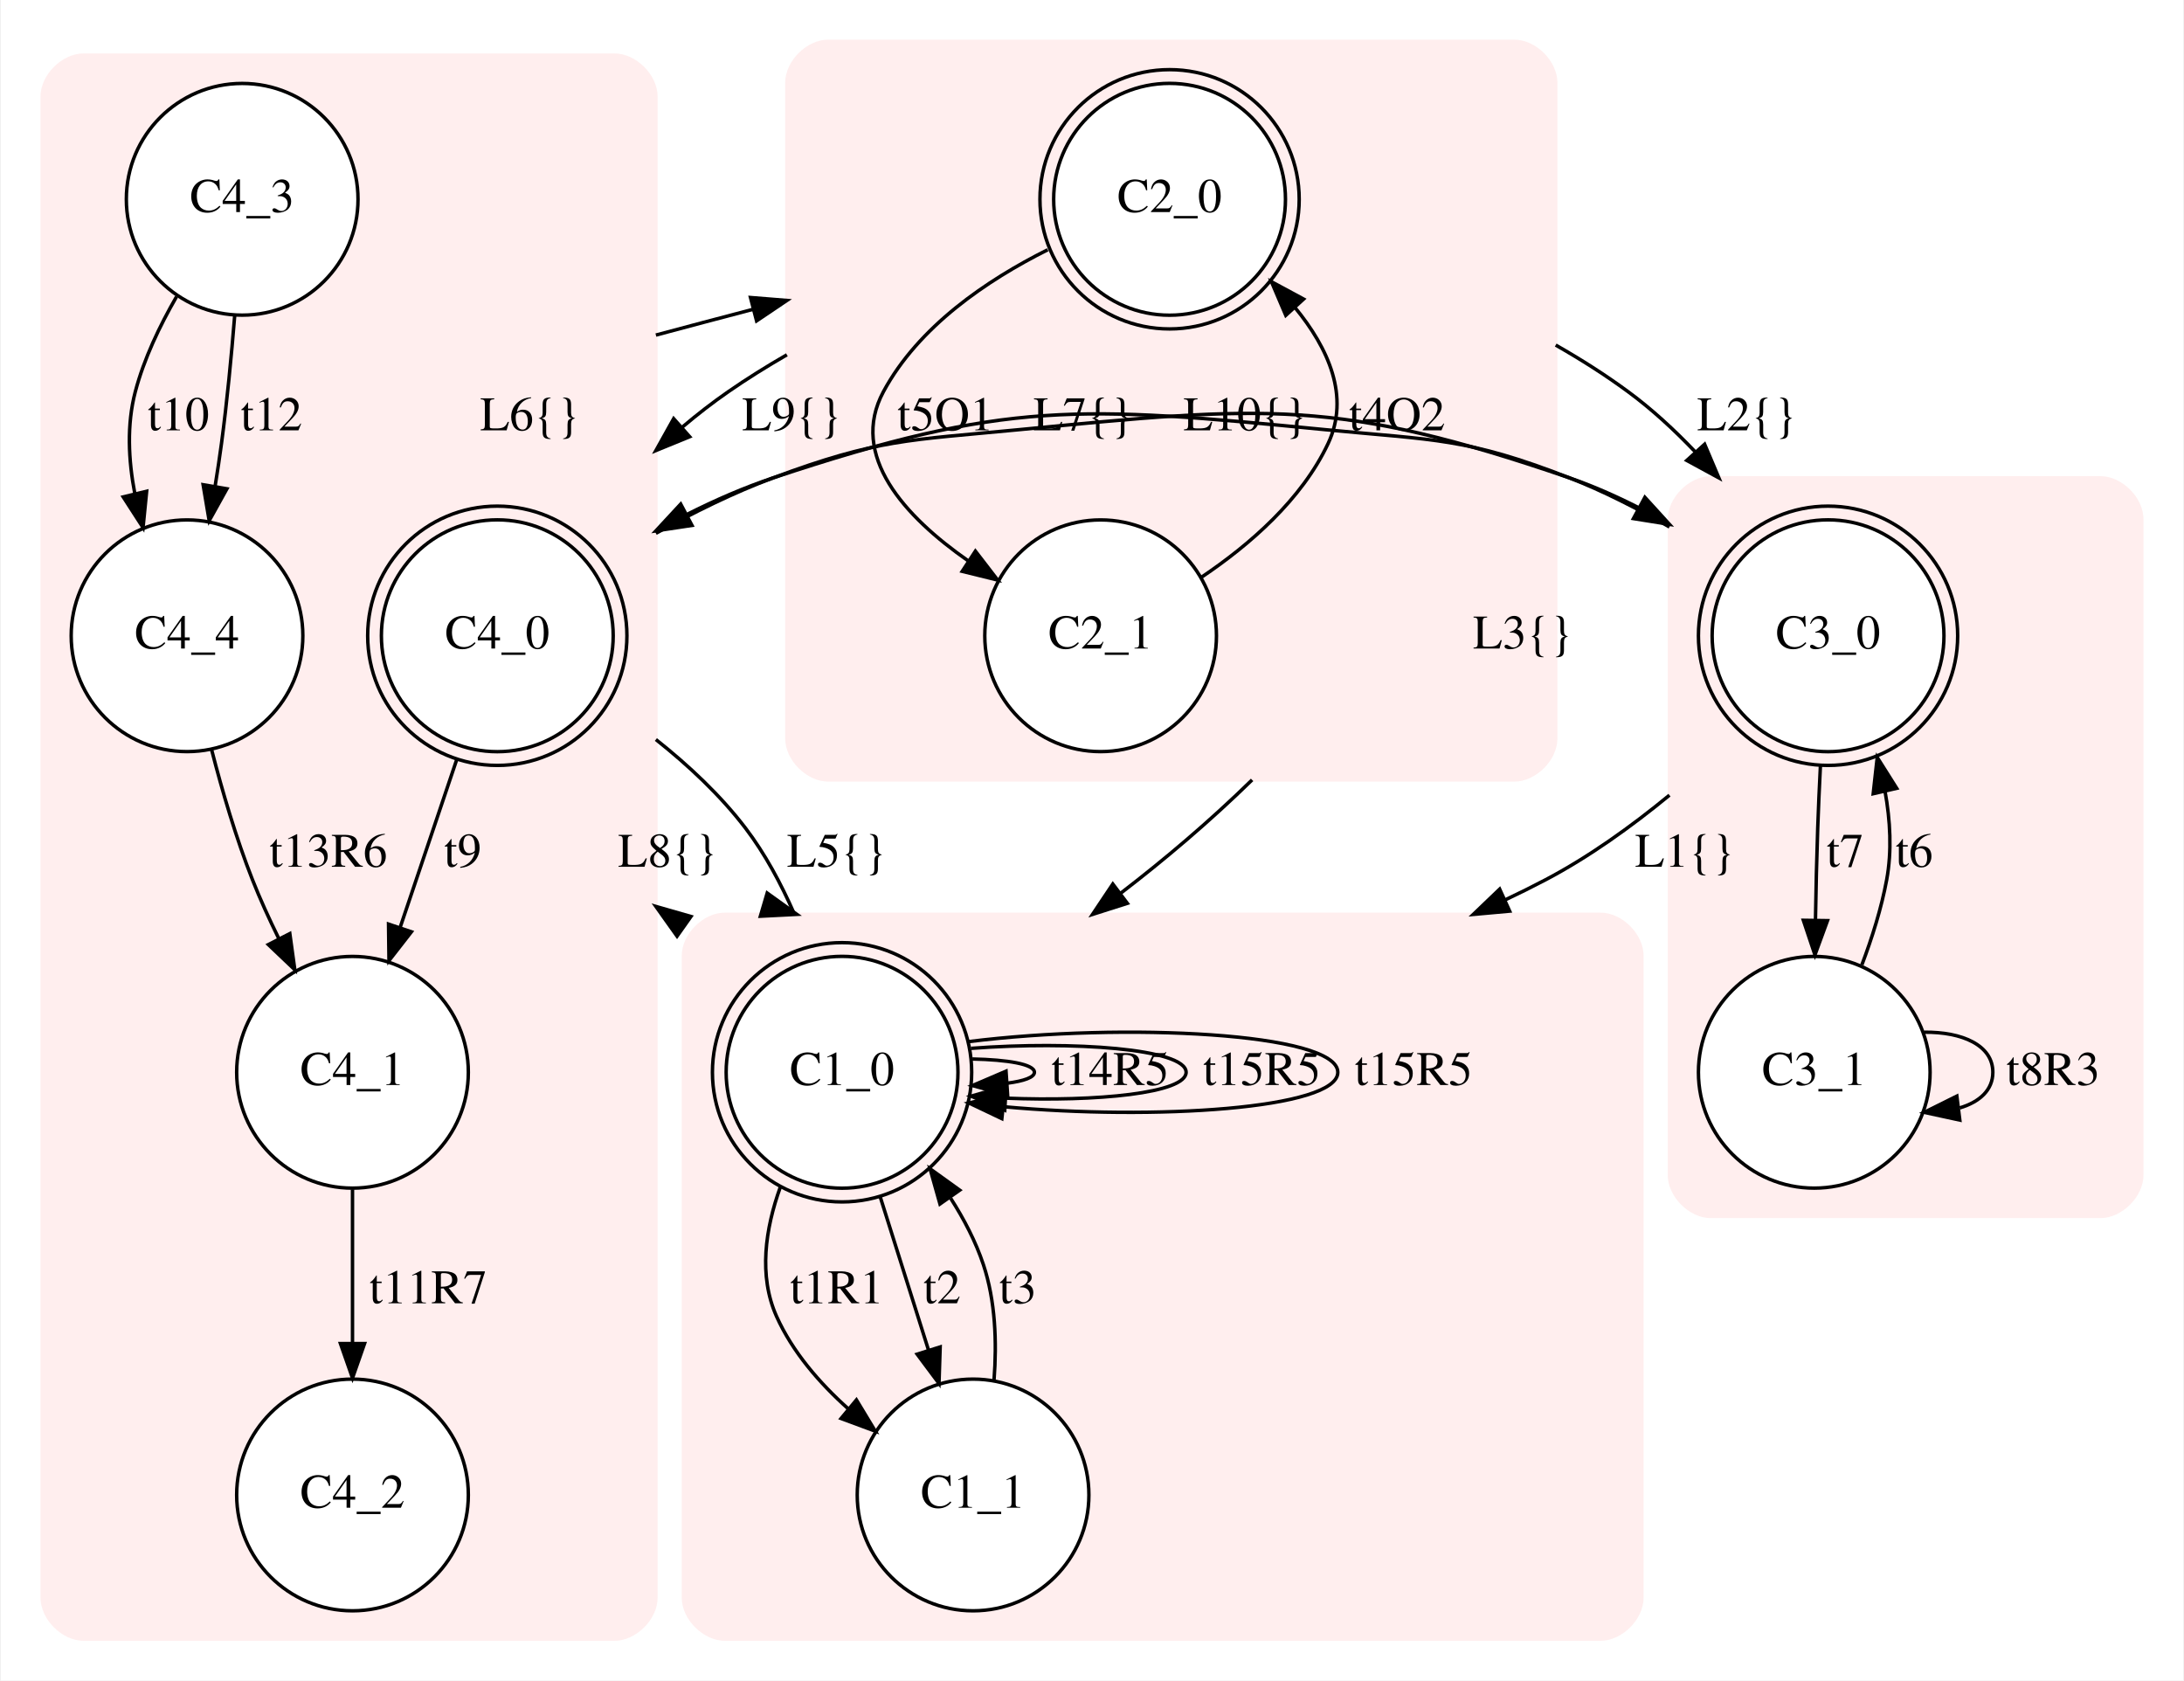
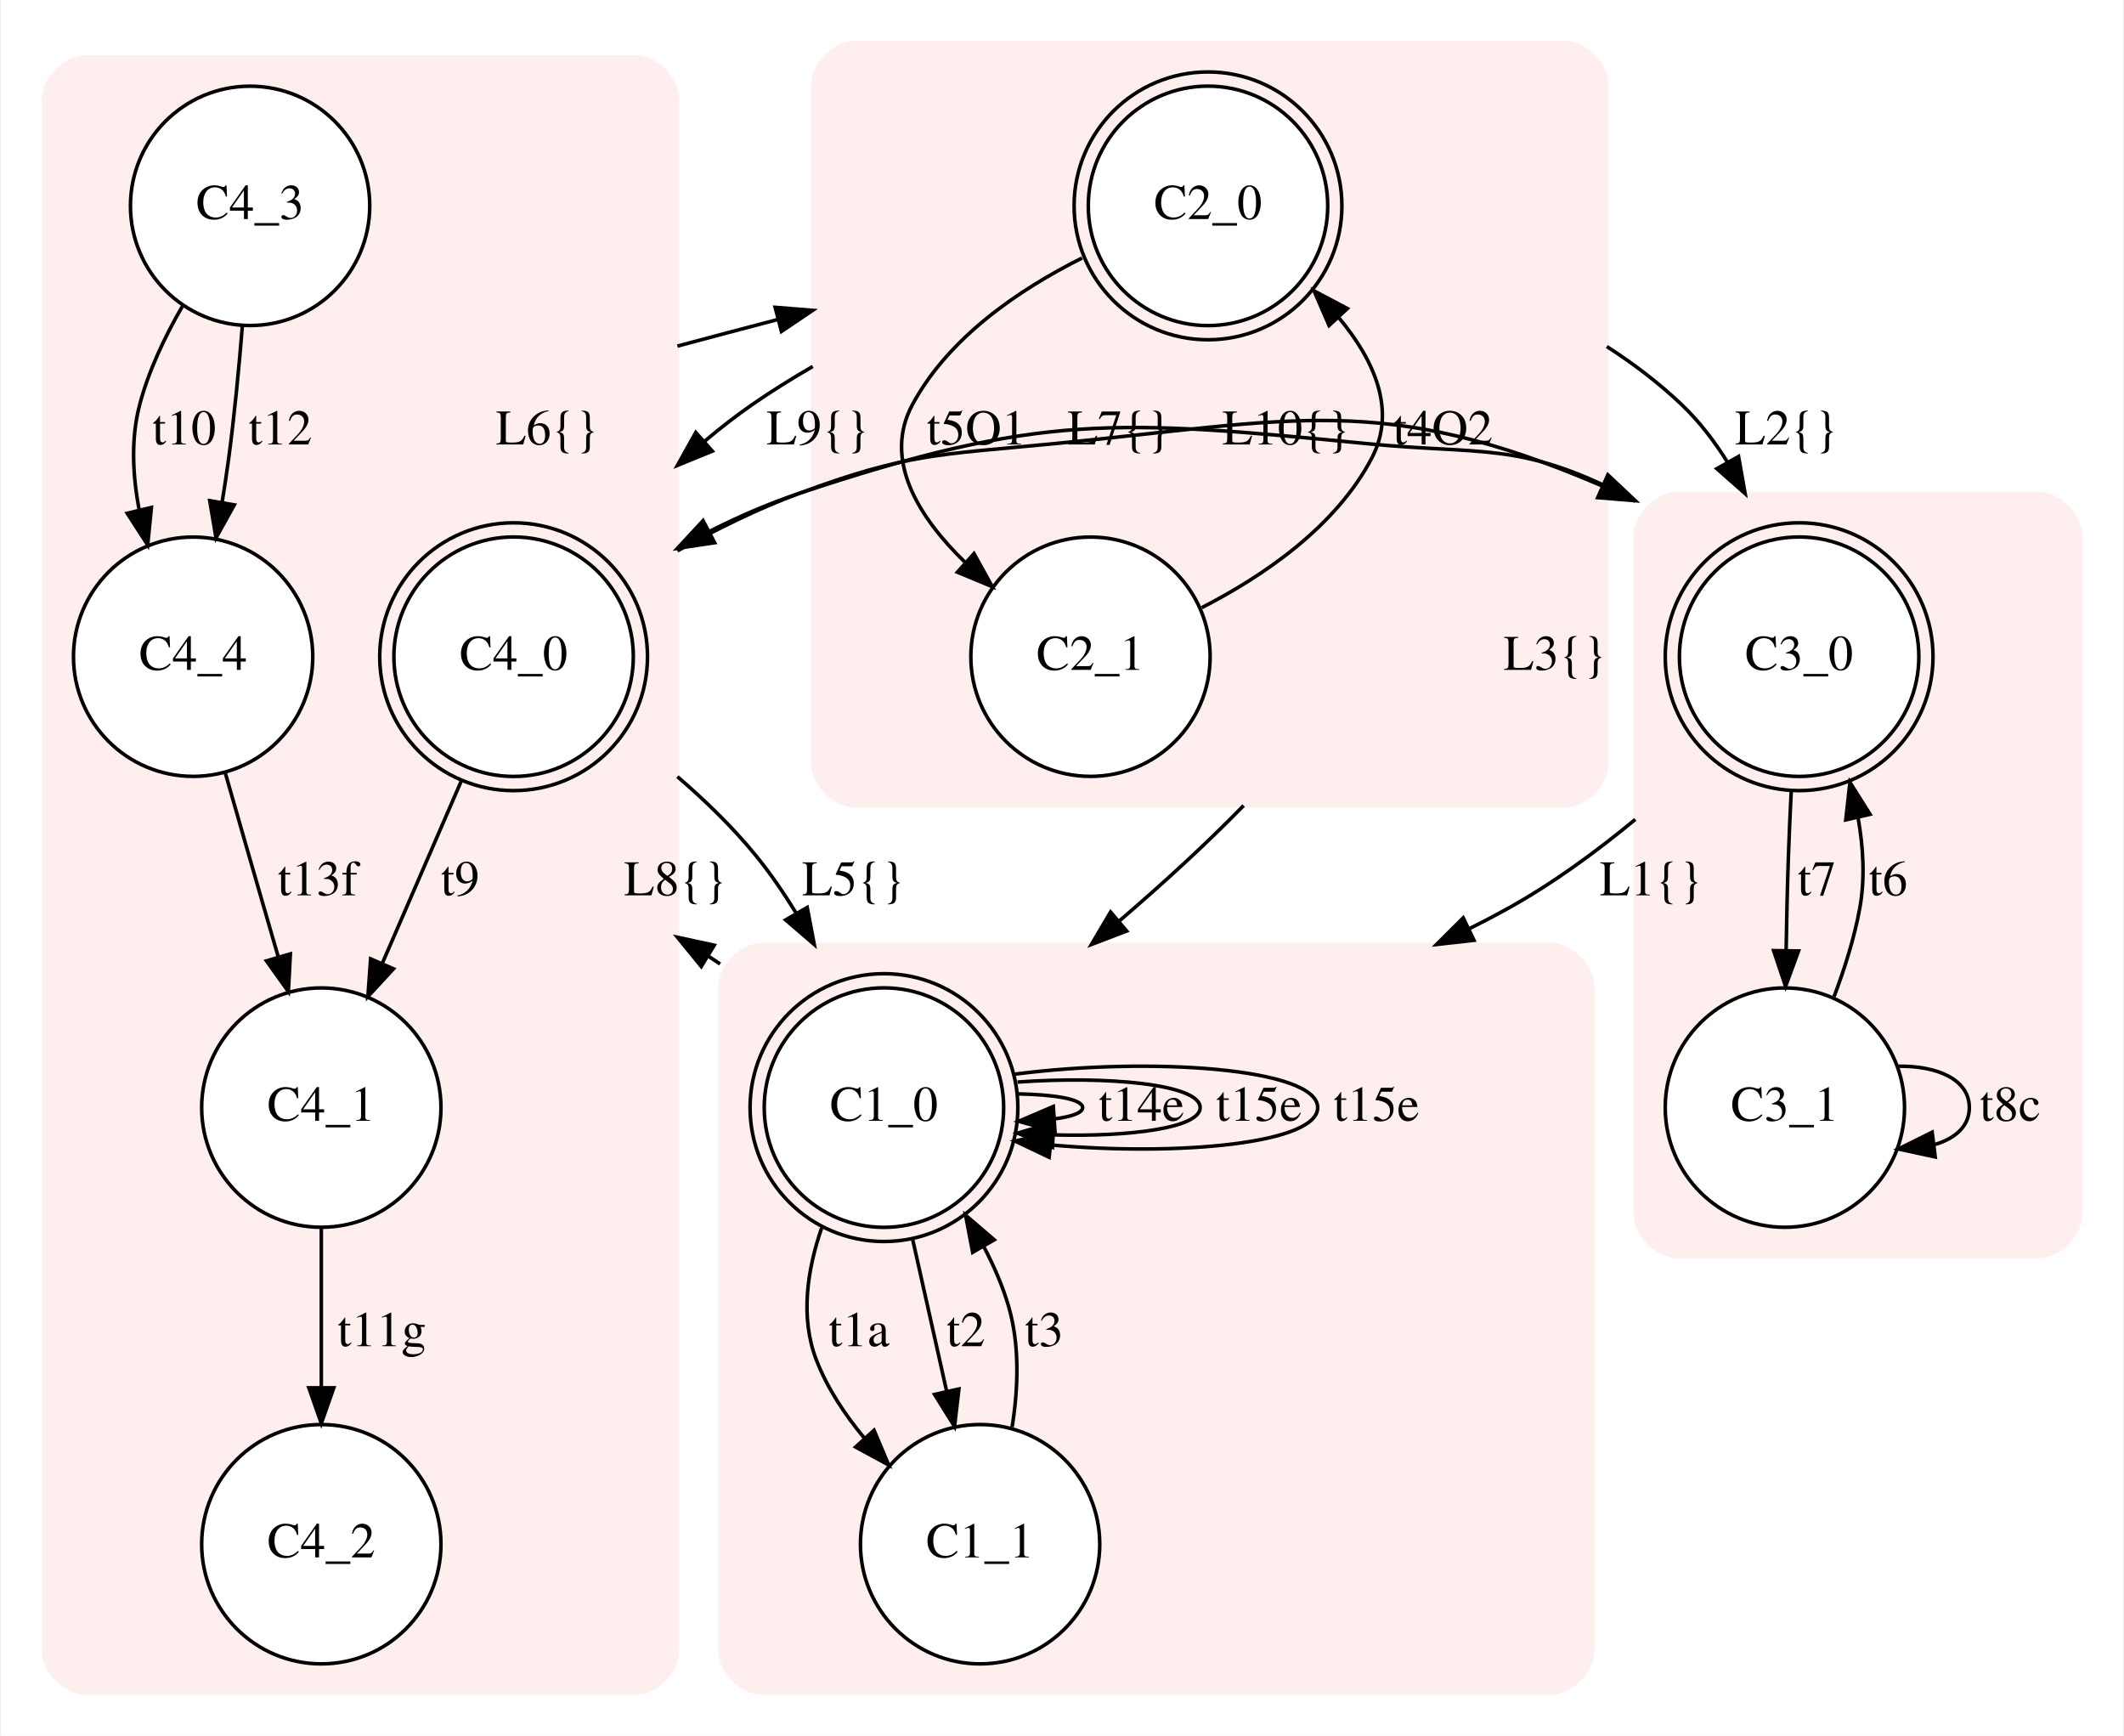
- <svg xmlns="http://www.w3.org/2000/svg" width="633pt" height="487pt" viewBox="0.00 0.00 633.00 487.38">
+ <svg xmlns="http://www.w3.org/2000/svg" width="596pt" height="487pt" viewBox="0.00 0.00 596.00 487.38">
  <g id="graph0" class="graph" transform="scale(1 1) rotate(0) translate(4 483.38)">
-     <polygon fill="white" stroke="transparent" points="-4,4 -4,-483.38 629,-483.38 629,4 -4,4" />
+     <polygon fill="white" stroke="transparent" points="-4,4 -4,-483.38 592,-483.38 592,4 -4,4" />
    <g id="clust1" class="cluster">
-       <path fill="#ffeeee" stroke="#ffeeee" d="M206,-8C206,-8 460,-8 460,-8 466,-8 472,-14 472,-20 472,-20 472,-206.19 472,-206.19 472,-212.19 466,-218.19 460,-218.19 460,-218.19 206,-218.19 206,-218.19 200,-218.19 194,-212.19 194,-206.19 194,-206.19 194,-20 194,-20 194,-14 200,-8 206,-8" />
+       <path fill="#ffeeee" stroke="#ffeeee" d="M210,-8C210,-8 431,-8 431,-8 437,-8 443,-14 443,-20 443,-20 443,-206.19 443,-206.19 443,-212.19 437,-218.19 431,-218.19 431,-218.19 210,-218.19 210,-218.19 204,-218.19 198,-212.19 198,-206.19 198,-206.19 198,-20 198,-20 198,-14 204,-8 210,-8" />
    </g>
    <g id="clust2" class="cluster">
      <path fill="#ffeeee" stroke="#ffeeee" d="M236,-257.19C236,-257.19 435,-257.19 435,-257.19 441,-257.19 447,-263.19 447,-269.19 447,-269.19 447,-459.38 447,-459.38 447,-465.38 441,-471.38 435,-471.38 435,-471.38 236,-471.38 236,-471.38 230,-471.38 224,-465.38 224,-459.38 224,-459.38 224,-269.19 224,-269.19 224,-263.19 230,-257.19 236,-257.19" />
    </g>
    <g id="clust3" class="cluster">
-       <path fill="#ffeeee" stroke="#ffeeee" d="M492,-130.59C492,-130.59 605,-130.59 605,-130.59 611,-130.59 617,-136.59 617,-142.59 617,-142.59 617,-332.78 617,-332.78 617,-338.78 611,-344.78 605,-344.78 605,-344.78 492,-344.78 492,-344.78 486,-344.78 480,-338.78 480,-332.78 480,-332.78 480,-142.59 480,-142.59 480,-136.59 486,-130.59 492,-130.59" />
+       <path fill="#ffeeee" stroke="#ffeeee" d="M467,-130.59C467,-130.59 568,-130.59 568,-130.59 574,-130.59 580,-136.59 580,-142.59 580,-142.59 580,-332.78 580,-332.78 580,-338.78 574,-344.78 568,-344.78 568,-344.78 467,-344.78 467,-344.78 461,-344.78 455,-338.78 455,-332.78 455,-332.78 455,-142.59 455,-142.59 455,-136.59 461,-130.59 467,-130.59" />
    </g>
    <g id="clust4" class="cluster">
      <path fill="#ffeeee" stroke="#ffeeee" d="M20,-8C20,-8 174,-8 174,-8 180,-8 186,-14 186,-20 186,-20 186,-455.38 186,-455.38 186,-461.38 180,-467.38 174,-467.38 174,-467.38 20,-467.38 20,-467.38 14,-467.38 8,-461.38 8,-455.38 8,-455.38 8,-20 8,-20 8,-14 14,-8 20,-8" />
    </g>
    <g id="node1" class="node">
-       <ellipse fill="white" stroke="black" cx="240" cy="-172.39" rx="33.62" ry="33.62" />
-       <ellipse fill="none" stroke="black" cx="240" cy="-172.39" rx="37.6" ry="37.6" />
-       <text text-anchor="middle" x="240" y="-168.69" font-family="Times,serif" font-size="14.00">C1_0</text>
+       <ellipse fill="white" stroke="black" cx="244" cy="-172.39" rx="33.62" ry="33.62" />
+       <ellipse fill="none" stroke="black" cx="244" cy="-172.39" rx="37.6" ry="37.6" />
+       <text text-anchor="middle" x="244" y="-168.69" font-family="Times,serif" font-size="14.00">C1_0</text>
    </g>
    <g id="edge4" class="edge">
-       <path fill="none" stroke="black" d="M277.81,-176.24C288.03,-176.03 295.8,-174.75 295.8,-172.39 295.8,-170.92 292.76,-169.86 287.99,-169.23" />
-       <polygon fill="black" stroke="black" points="288.03,-165.72 277.81,-168.54 287.56,-172.71 288.03,-165.72" />
-       <text text-anchor="middle" x="317.8" y="-168.69" font-family="Times,serif" font-size="14.00">t14R5</text>
+       <path fill="none" stroke="black" d="M281.81,-176.24C292.03,-176.03 299.8,-174.75 299.8,-172.39 299.8,-170.92 296.76,-169.86 291.99,-169.23" />
+       <polygon fill="black" stroke="black" points="292.03,-165.72 281.81,-168.54 291.56,-172.71 292.03,-165.72" />
+       <text text-anchor="middle" x="316.3" y="-168.69" font-family="Times,serif" font-size="14.00">t14e</text>
    </g>
    <g id="edge5" class="edge">
-       <path fill="none" stroke="black" d="M277.41,-179.33C306.83,-181.54 339.8,-179.23 339.8,-172.39 339.8,-166.32 313.88,-163.82 287.49,-164.88" />
-       <polygon fill="black" stroke="black" points="287.2,-161.39 277.41,-165.46 287.6,-168.38 287.2,-161.39" />
-       <text text-anchor="middle" x="361.8" y="-168.69" font-family="Times,serif" font-size="14.00">t15R5</text>
+       <path fill="none" stroke="black" d="M281.51,-179.56C306.77,-181.36 332.8,-178.97 332.8,-172.39 332.8,-166.69 313.22,-164.13 291.55,-164.73" />
+       <polygon fill="black" stroke="black" points="291.33,-161.23 281.51,-165.22 291.67,-168.22 291.33,-161.23" />
+       <text text-anchor="middle" x="349.3" y="-168.69" font-family="Times,serif" font-size="14.00">t15e</text>
    </g>
    <g id="edge6" class="edge">
-       <path fill="none" stroke="black" d="M276.78,-181.29C321.44,-186.86 383.8,-183.89 383.8,-172.39 383.8,-161.74 330.35,-158.41 286.99,-162.39" />
-       <polygon fill="black" stroke="black" points="286.35,-158.94 276.78,-163.49 287.1,-165.9 286.35,-158.94" />
-       <text text-anchor="middle" x="405.8" y="-168.69" font-family="Times,serif" font-size="14.00">t15R5</text>
+       <path fill="none" stroke="black" d="M280.82,-181.79C318.68,-186.66 365.8,-183.53 365.8,-172.39 365.8,-162.25 326.77,-158.74 291.21,-161.87" />
+       <polygon fill="black" stroke="black" points="290.39,-158.44 280.82,-162.99 291.14,-165.4 290.39,-158.44" />
+       <text text-anchor="middle" x="382.3" y="-168.69" font-family="Times,serif" font-size="14.00">t15e</text>
    </g>
    <g id="node2" class="node">
-       <ellipse fill="white" stroke="black" cx="278" cy="-49.8" rx="33.6" ry="33.6" />
-       <text text-anchor="middle" x="278" y="-46.1" font-family="Times,serif" font-size="14.00">C1_1</text>
+       <ellipse fill="white" stroke="black" cx="271" cy="-49.8" rx="33.6" ry="33.6" />
+       <text text-anchor="middle" x="271" y="-46.1" font-family="Times,serif" font-size="14.00">C1_1</text>
    </g>
    <g id="edge1" class="edge">
-       <path fill="none" stroke="black" d="M222.08,-139.05C217.75,-127 215.71,-113.4 221,-101.59 225.61,-91.31 233.44,-82.26 241.84,-74.75" />
-       <polygon fill="black" stroke="black" points="244.17,-77.37 249.65,-68.3 239.71,-71.98 244.17,-77.37" />
-       <text text-anchor="middle" x="238.5" y="-105.39" font-family="Times,serif" font-size="14.00">t1R1</text>
+       <path fill="none" stroke="black" d="M226.52,-138.63C222.43,-126.79 220.44,-113.43 225,-101.59 228.08,-93.61 233.05,-86.11 238.62,-79.45" />
+       <polygon fill="black" stroke="black" points="241.22,-81.79 245.34,-72.03 236.03,-77.09 241.22,-81.79" />
+       <text text-anchor="middle" x="237" y="-105.39" font-family="Times,serif" font-size="14.00">t1a</text>
    </g>
    <g id="edge2" class="edge">
-       <path fill="none" stroke="black" d="M251.09,-136.19C255.47,-122.29 260.53,-106.23 265.08,-91.81" />
-       <polygon fill="black" stroke="black" points="268.46,-92.73 268.12,-82.14 261.78,-90.63 268.46,-92.73" />
-       <text text-anchor="middle" x="269" y="-105.39" font-family="Times,serif" font-size="14.00">t2</text>
+       <path fill="none" stroke="black" d="M252.1,-135.21C255.1,-121.81 258.53,-106.51 261.63,-92.65" />
+       <polygon fill="black" stroke="black" points="265.05,-93.38 263.82,-82.86 258.22,-91.85 265.05,-93.38" />
+       <text text-anchor="middle" x="267" y="-105.39" font-family="Times,serif" font-size="14.00">t2</text>
    </g>
    <g id="node7" class="node">
      <ellipse fill="white" stroke="black" cx="140" cy="-298.99" rx="33.62" ry="33.62" />
      <ellipse fill="none" stroke="black" cx="140" cy="-298.99" rx="37.6" ry="37.6" />
      <text text-anchor="middle" x="140" y="-295.29" font-family="Times,serif" font-size="14.00">C4_0</text>
    </g>
    <g id="edge23" class="edge">
-       <path fill="none" stroke="black" d="M194,-214.83C192,-216.24 190,-217.66 188,-219.07" />
-       <polygon fill="black" stroke="black" points="192.14,-211.86 186,-220.49 196.18,-217.57 192.14,-211.86" />
-       <text text-anchor="middle" x="189.5" y="-231.99" font-family="Times,serif" font-size="14.00">L8{}</text>
+       <path fill="none" stroke="black" d="M198,-212.71C196.91,-213.45 195.78,-214.19 194.63,-214.94" />
+       <polygon fill="black" stroke="black" points="192.7,-212.01 186,-220.22 196.35,-217.98 192.7,-212.01" />
+       <text text-anchor="middle" x="185.5" y="-231.99" font-family="Times,serif" font-size="14.00">L8{}</text>
    </g>
    <g id="edge3" class="edge">
-       <path fill="none" stroke="black" d="M284.09,-83.23C284.92,-94.07 284.5,-106.07 281,-116.59 278.78,-123.26 275.4,-129.77 271.51,-135.84" />
-       <polygon fill="black" stroke="black" points="268.4,-134.19 265.53,-144.39 274.13,-138.2 268.4,-134.19" />
-       <text text-anchor="middle" x="291" y="-105.39" font-family="Times,serif" font-size="14.00">t3</text>
+       <path fill="none" stroke="black" d="M279.99,-82.68C281.73,-93.59 282.16,-105.77 279,-116.59 277.34,-122.29 274.88,-127.95 272.03,-133.36" />
+       <polygon fill="black" stroke="black" points="268.91,-131.76 266.93,-142.17 274.97,-135.27 268.91,-131.76" />
+       <text text-anchor="middle" x="289" y="-105.39" font-family="Times,serif" font-size="14.00">t3</text>
    </g>
    <g id="node3" class="node">
      <ellipse fill="white" stroke="black" cx="335" cy="-425.58" rx="33.62" ry="33.62" />
      <ellipse fill="none" stroke="black" cx="335" cy="-425.58" rx="37.6" ry="37.6" />
      <text text-anchor="middle" x="335" y="-421.88" font-family="Times,serif" font-size="14.00">C2_0</text>
    </g>
    <g id="edge19" class="edge">
-       <path fill="none" stroke="black" d="M358.94,-257.19C346.52,-245.05 333.5,-234.06 320.82,-224.32" />
-       <polygon fill="black" stroke="black" points="322.75,-221.39 312.65,-218.18 318.54,-226.99 322.75,-221.39" />
-       <text text-anchor="middle" x="437.5" y="-295.29" font-family="Times,serif" font-size="14.00">L3{}</text>
+       <path fill="none" stroke="black" d="M345,-257.19C334.25,-246.16 322.13,-235.12 310.13,-224.83" />
+       <polygon fill="black" stroke="black" points="312.16,-221.97 302.26,-218.19 307.64,-227.31 312.16,-221.97" />
+       <text text-anchor="middle" x="432.5" y="-295.29" font-family="Times,serif" font-size="14.00">L3{}</text>
    </g>
    <g id="node4" class="node">
-       <ellipse fill="white" stroke="black" cx="315" cy="-298.99" rx="33.6" ry="33.6" />
-       <text text-anchor="middle" x="315" y="-295.29" font-family="Times,serif" font-size="14.00">C2_1</text>
+       <ellipse fill="white" stroke="black" cx="302" cy="-298.99" rx="33.6" ry="33.6" />
+       <text text-anchor="middle" x="302" y="-295.29" font-family="Times,serif" font-size="14.00">C2_1</text>
    </g>
    <g id="edge8" class="edge">
-       <path fill="none" stroke="black" d="M299.65,-410.94C281.94,-402.08 262.15,-388.64 252,-369.78 242.01,-351.21 258.15,-333.6 276.59,-320.72" />
-       <polygon fill="black" stroke="black" points="278.68,-323.54 285.14,-315.15 274.85,-317.68 278.68,-323.54" />
+       <path fill="none" stroke="black" d="M299.65,-410.94C281.94,-402.08 262.15,-388.64 252,-369.78 243.66,-354.28 253.66,-338.22 266.85,-325.42" />
+       <polygon fill="black" stroke="black" points="269.29,-327.94 274.41,-318.67 264.62,-322.72 269.29,-327.94" />
      <text text-anchor="middle" x="270" y="-358.58" font-family="Times,serif" font-size="14.00">t5O1</text>
    </g>
    <g id="node5" class="node">
-       <ellipse fill="white" stroke="black" cx="526" cy="-298.99" rx="33.62" ry="33.62" />
-       <ellipse fill="none" stroke="black" cx="526" cy="-298.99" rx="37.6" ry="37.6" />
-       <text text-anchor="middle" x="526" y="-295.29" font-family="Times,serif" font-size="14.00">C3_0</text>
+       <ellipse fill="white" stroke="black" cx="501" cy="-298.99" rx="33.62" ry="33.62" />
+       <ellipse fill="none" stroke="black" cx="501" cy="-298.99" rx="37.6" ry="37.6" />
+       <text text-anchor="middle" x="501" y="-295.29" font-family="Times,serif" font-size="14.00">C3_0</text>
    </g>
    <g id="edge18" class="edge">
-       <path fill="none" stroke="black" d="M447,-383.3C454.33,-379.13 461.41,-374.63 468,-369.78 474.85,-364.74 481.39,-358.72 487.45,-352.36" />
-       <polygon fill="black" stroke="black" points="490.2,-354.54 494.33,-344.78 485.02,-349.84 490.2,-354.54" />
-       <text text-anchor="middle" x="502.5" y="-358.58" font-family="Times,serif" font-size="14.00">L2{}</text>
+       <path fill="none" stroke="black" d="M447,-386.08C454.54,-381.23 461.65,-375.82 468,-369.78 472.92,-365.1 477.19,-359.54 480.87,-353.63" />
+       <polygon fill="black" stroke="black" points="483.99,-355.21 485.84,-344.78 477.89,-351.78 483.99,-355.21" />
+       <text text-anchor="middle" x="497.5" y="-358.58" font-family="Times,serif" font-size="14.00">L2{}</text>
    </g>
    <g id="edge24" class="edge">
      <path fill="none" stroke="black" d="M224,-380.48C218.12,-377.09 212.41,-373.53 207,-369.78 202.48,-366.65 198.01,-363.18 193.67,-359.51" />
      <polygon fill="black" stroke="black" points="195.8,-356.72 186,-352.71 191.16,-361.96 195.8,-356.72" />
      <text text-anchor="middle" x="225.5" y="-358.58" font-family="Times,serif" font-size="14.00">L9{}</text>
    </g>
    <g id="edge7" class="edge">
-       <path fill="none" stroke="black" d="M344.32,-316.02C358.18,-325.34 373.34,-338.47 381,-354.78 387.37,-368.36 381.1,-382.35 371.36,-394.21" />
-       <polygon fill="black" stroke="black" points="368.71,-391.92 364.55,-401.67 373.88,-396.64 368.71,-391.92" />
+       <path fill="none" stroke="black" d="M333.26,-312.77C350.72,-321.73 370.94,-335.56 381,-354.78 388.01,-368.18 381.7,-382.23 371.74,-394.18" />
+       <polygon fill="black" stroke="black" points="369,-391.99 364.78,-401.71 374.14,-396.75 369,-391.99" />
      <text text-anchor="middle" x="401" y="-358.58" font-family="Times,serif" font-size="14.00">t4O2</text>
    </g>
    <g id="edge17" class="edge">
-       <path fill="none" stroke="black" d="M480,-252.76C468.88,-243.61 456.56,-234.79 444,-228.19 440.2,-226.19 436.33,-224.27 432.39,-222.41" />
-       <polygon fill="black" stroke="black" points="433.65,-219.13 423.1,-218.18 430.75,-225.51 433.65,-219.13" />
-       <text text-anchor="middle" x="484.5" y="-231.99" font-family="Times,serif" font-size="14.00">L1{}</text>
+       <path fill="none" stroke="black" d="M455,-253.31C443.84,-244.08 431.5,-235.09 419,-228.19 415.51,-226.26 411.94,-224.39 408.31,-222.58" />
+       <polygon fill="black" stroke="black" points="409.7,-219.36 399.17,-218.19 406.67,-225.67 409.7,-219.36" />
+       <text text-anchor="middle" x="459.5" y="-231.99" font-family="Times,serif" font-size="14.00">L1{}</text>
    </g>
    <g id="node6" class="node">
-       <ellipse fill="white" stroke="black" cx="522" cy="-172.39" rx="33.6" ry="33.6" />
-       <text text-anchor="middle" x="522" y="-168.69" font-family="Times,serif" font-size="14.00">C3_1</text>
+       <ellipse fill="white" stroke="black" cx="497" cy="-172.39" rx="33.6" ry="33.6" />
+       <text text-anchor="middle" x="497" y="-168.69" font-family="Times,serif" font-size="14.00">C3_1</text>
    </g>
    <g id="edge10" class="edge">
-       <path fill="none" stroke="black" d="M523.78,-261.15C523.48,-255.15 523.2,-249 523,-243.19 522.7,-234.57 522.49,-225.35 522.35,-216.53" />
-       <polygon fill="black" stroke="black" points="525.84,-216.37 522.2,-206.42 518.84,-216.47 525.84,-216.37" />
-       <text text-anchor="middle" x="531" y="-231.99" font-family="Times,serif" font-size="14.00">t7</text>
+       <path fill="none" stroke="black" d="M498.78,-261.15C498.48,-255.15 498.2,-249 498,-243.19 497.7,-234.57 497.49,-225.35 497.35,-216.53" />
+       <polygon fill="black" stroke="black" points="500.84,-216.37 497.2,-206.42 493.84,-216.47 500.84,-216.37" />
+       <text text-anchor="middle" x="506" y="-231.99" font-family="Times,serif" font-size="14.00">t7</text>
    </g>
    <g id="edge25" class="edge">
-       <path fill="none" stroke="black" d="M480,-330.54C470.7,-335.91 460.77,-340.98 451,-344.78 421.03,-356.46 412.01,-355.66 380,-358.78 308.96,-365.72 287.74,-367.31 220,-344.78 211.64,-342 203.17,-338.3 195.03,-334.19" />
+       <path fill="none" stroke="black" d="M455,-342.61C453.68,-343.38 452.34,-344.1 451,-344.78 422.3,-359.29 412.01,-355.66 380,-358.78 308.96,-365.72 287.74,-367.31 220,-344.78 211.64,-342 203.17,-338.3 195.03,-334.19" />
      <polygon fill="black" stroke="black" points="196.47,-331 186,-329.42 193.2,-337.19 196.47,-331" />
      <text text-anchor="middle" x="357" y="-358.58" font-family="Times,serif" font-size="14.00">L10{}</text>
    </g>
    <g id="edge9" class="edge">
-       <path fill="none" stroke="black" d="M535.81,-203.54C538.78,-211.4 541.48,-219.97 543,-228.19 544.55,-236.56 544.06,-245.43 542.52,-253.94" />
-       <polygon fill="black" stroke="black" points="539.1,-253.18 540.27,-263.71 545.92,-254.75 539.1,-253.18" />
-       <text text-anchor="middle" x="551" y="-231.99" font-family="Times,serif" font-size="14.00">t6</text>
+       <path fill="none" stroke="black" d="M510.81,-203.54C513.78,-211.4 516.48,-219.97 518,-228.19 519.55,-236.56 519.06,-245.43 517.52,-253.94" />
+       <polygon fill="black" stroke="black" points="514.1,-253.18 515.27,-263.71 520.92,-254.75 514.1,-253.18" />
+       <text text-anchor="middle" x="526" y="-231.99" font-family="Times,serif" font-size="14.00">t6</text>
    </g>
    <g id="edge11" class="edge">
-       <path fill="none" stroke="black" d="M553.87,-184.01C564.89,-184.14 573.8,-180.26 573.8,-172.39 573.8,-167.23 569.96,-163.78 564.21,-162.06" />
-       <polygon fill="black" stroke="black" points="564.22,-158.53 553.87,-160.77 563.36,-165.48 564.22,-158.53" />
-       <text text-anchor="middle" x="591.3" y="-168.69" font-family="Times,serif" font-size="14.00">t8R3</text>
+       <path fill="none" stroke="black" d="M528.87,-184.01C539.89,-184.14 548.8,-180.26 548.8,-172.39 548.8,-167.23 544.96,-163.78 539.21,-162.06" />
+       <polygon fill="black" stroke="black" points="539.22,-158.53 528.87,-160.77 538.36,-165.48 539.22,-158.53" />
+       <text text-anchor="middle" x="560.3" y="-168.69" font-family="Times,serif" font-size="14.00">t8c</text>
    </g>
    <g id="edge20" class="edge">
-       <path fill="none" stroke="black" d="M186,-268.9C195.48,-261.38 204.76,-252.69 212,-243.19 217.64,-235.79 222.3,-227.1 226.1,-218.42" />
-       <polygon fill="black" stroke="black" points="218.29,-224.37 226.89,-218.19 216.31,-217.65 218.29,-224.37" />
-       <text text-anchor="middle" x="238.5" y="-231.99" font-family="Times,serif" font-size="14.00">L5{}</text>
+       <path fill="none" stroke="black" d="M186,-265.32C193.88,-258.54 201.59,-251.05 208,-243.19 212.04,-238.24 215.8,-232.77 219.25,-227.13" />
+       <polygon fill="black" stroke="black" points="222.45,-228.59 224.43,-218.18 216.39,-225.09 222.45,-228.59" />
+       <text text-anchor="middle" x="235.5" y="-231.99" font-family="Times,serif" font-size="14.00">L5{}</text>
    </g>
    <g id="edge21" class="edge">
      <path fill="none" stroke="black" d="M186,-386.2C194.9,-388.59 204.4,-391.1 214.15,-393.66" />
      <polygon fill="black" stroke="black" points="213.44,-397.09 224,-396.24 215.21,-390.32 213.44,-397.09" />
      <text text-anchor="middle" x="149.5" y="-358.58" font-family="Times,serif" font-size="14.00">L6{}</text>
    </g>
    <g id="edge22" class="edge">
-       <path fill="none" stroke="black" d="M186,-328.7C196.82,-334.73 208.56,-340.52 220,-344.78 250.34,-356.09 259.27,-355.66 291.5,-358.78 362.33,-365.65 383.7,-367.91 451,-344.78 457.76,-342.46 464.56,-339.45 471.16,-336.09" />
-       <polygon fill="black" stroke="black" points="472.87,-339.14 480,-331.31 469.54,-332.98 472.87,-339.14" />
+       <path fill="none" stroke="black" d="M186,-328.7C196.82,-334.73 208.56,-340.52 220,-344.78 250.34,-356.09 259.27,-355.66 291.5,-358.78 359.01,-365.33 383.9,-373.49 445.62,-346.97" />
+       <polygon fill="black" stroke="black" points="447.29,-350.06 455,-342.8 444.44,-343.66 447.29,-350.06" />
      <text text-anchor="middle" x="310" y="-358.58" font-family="Times,serif" font-size="14.00">L7{}</text>
    </g>
    <g id="node8" class="node">
-       <ellipse fill="white" stroke="black" cx="98" cy="-172.39" rx="33.6" ry="33.6" />
-       <text text-anchor="middle" x="98" y="-168.69" font-family="Times,serif" font-size="14.00">C4_1</text>
+       <ellipse fill="white" stroke="black" cx="86" cy="-172.39" rx="33.6" ry="33.6" />
+       <text text-anchor="middle" x="86" y="-168.69" font-family="Times,serif" font-size="14.00">C4_1</text>
    </g>
    <g id="edge12" class="edge">
-       <path fill="none" stroke="black" d="M128.19,-262.95C123.09,-247.81 117.08,-229.99 111.77,-214.25" />
-       <polygon fill="black" stroke="black" points="115.09,-213.13 108.58,-204.77 108.45,-215.36 115.09,-213.13" />
-       <text text-anchor="middle" x="130" y="-231.99" font-family="Times,serif" font-size="14.00">t9</text>
+       <path fill="none" stroke="black" d="M125.24,-263.94C118.4,-248.16 110.24,-229.31 103.13,-212.91" />
+       <polygon fill="black" stroke="black" points="106.27,-211.36 99.08,-203.57 99.85,-214.14 106.27,-211.36" />
+       <text text-anchor="middle" x="125" y="-231.99" font-family="Times,serif" font-size="14.00">t9</text>
    </g>
    <g id="node11" class="node">
-       <ellipse fill="white" stroke="black" cx="98" cy="-49.8" rx="33.6" ry="33.6" />
-       <text text-anchor="middle" x="98" y="-46.1" font-family="Times,serif" font-size="14.00">C4_2</text>
+       <ellipse fill="white" stroke="black" cx="86" cy="-49.8" rx="33.6" ry="33.6" />
+       <text text-anchor="middle" x="86" y="-46.1" font-family="Times,serif" font-size="14.00">C4_2</text>
    </g>
    <g id="edge14" class="edge">
-       <path fill="none" stroke="black" d="M98,-138.44C98,-124.75 98,-108.67 98,-94.04" />
-       <polygon fill="black" stroke="black" points="101.5,-93.71 98,-83.71 94.5,-93.71 101.5,-93.71" />
-       <text text-anchor="middle" x="120" y="-105.39" font-family="Times,serif" font-size="14.00">t11R7</text>
+       <path fill="none" stroke="black" d="M86,-138.44C86,-124.75 86,-108.67 86,-94.04" />
+       <polygon fill="black" stroke="black" points="89.5,-93.71 86,-83.71 82.5,-93.71 89.5,-93.71" />
+       <text text-anchor="middle" x="103" y="-105.39" font-family="Times,serif" font-size="14.00">t11g</text>
    </g>
    <g id="node9" class="node">
      <ellipse fill="white" stroke="black" cx="66" cy="-425.58" rx="33.6" ry="33.6" />
      <text text-anchor="middle" x="66" y="-421.88" font-family="Times,serif" font-size="14.00">C4_3</text>
    </g>
    <g id="node10" class="node">
      <ellipse fill="white" stroke="black" cx="50" cy="-298.99" rx="33.6" ry="33.6" />
      <text text-anchor="middle" x="50" y="-295.29" font-family="Times,serif" font-size="14.00">C4_4</text>
    </g>
    <g id="edge13" class="edge">
      <path fill="none" stroke="black" d="M46.96,-397.34C42.08,-388.89 37.5,-379.3 35,-369.78 32.49,-360.26 32.99,-349.93 34.86,-340.21" />
      <polygon fill="black" stroke="black" points="38.29,-340.9 37.24,-330.36 31.49,-339.26 38.29,-340.9" />
      <text text-anchor="middle" x="47.5" y="-358.58" font-family="Times,serif" font-size="14.00">t10</text>
    </g>
    <g id="edge15" class="edge">
      <path fill="none" stroke="black" d="M63.83,-391.84C62.88,-380.12 61.61,-366.84 60,-354.78 59.47,-350.8 58.84,-346.66 58.17,-342.53" />
      <polygon fill="black" stroke="black" points="61.57,-341.62 56.43,-332.36 54.67,-342.8 61.57,-341.62" />
      <text text-anchor="middle" x="74.5" y="-358.58" font-family="Times,serif" font-size="14.00">t12</text>
    </g>
    <g id="edge16" class="edge">
-       <path fill="none" stroke="black" d="M57.15,-265.88C60.24,-253.87 64.25,-240.22 69,-228.19 71.2,-222.61 73.82,-216.86 76.57,-211.28" />
-       <polygon fill="black" stroke="black" points="79.82,-212.61 81.27,-202.12 73.59,-209.42 79.82,-212.61" />
-       <text text-anchor="middle" x="91" y="-231.99" font-family="Times,serif" font-size="14.00">t13R6</text>
+       <path fill="none" stroke="black" d="M59.03,-266.36C62.45,-254.39 66.39,-240.66 70,-228.19 71.26,-223.84 72.58,-219.3 73.89,-214.77" />
+       <polygon fill="black" stroke="black" points="77.31,-215.55 76.75,-204.97 70.59,-213.59 77.31,-215.55" />
+       <text text-anchor="middle" x="85" y="-231.99" font-family="Times,serif" font-size="14.00">t13f</text>
    </g>
  </g>
</svg>
